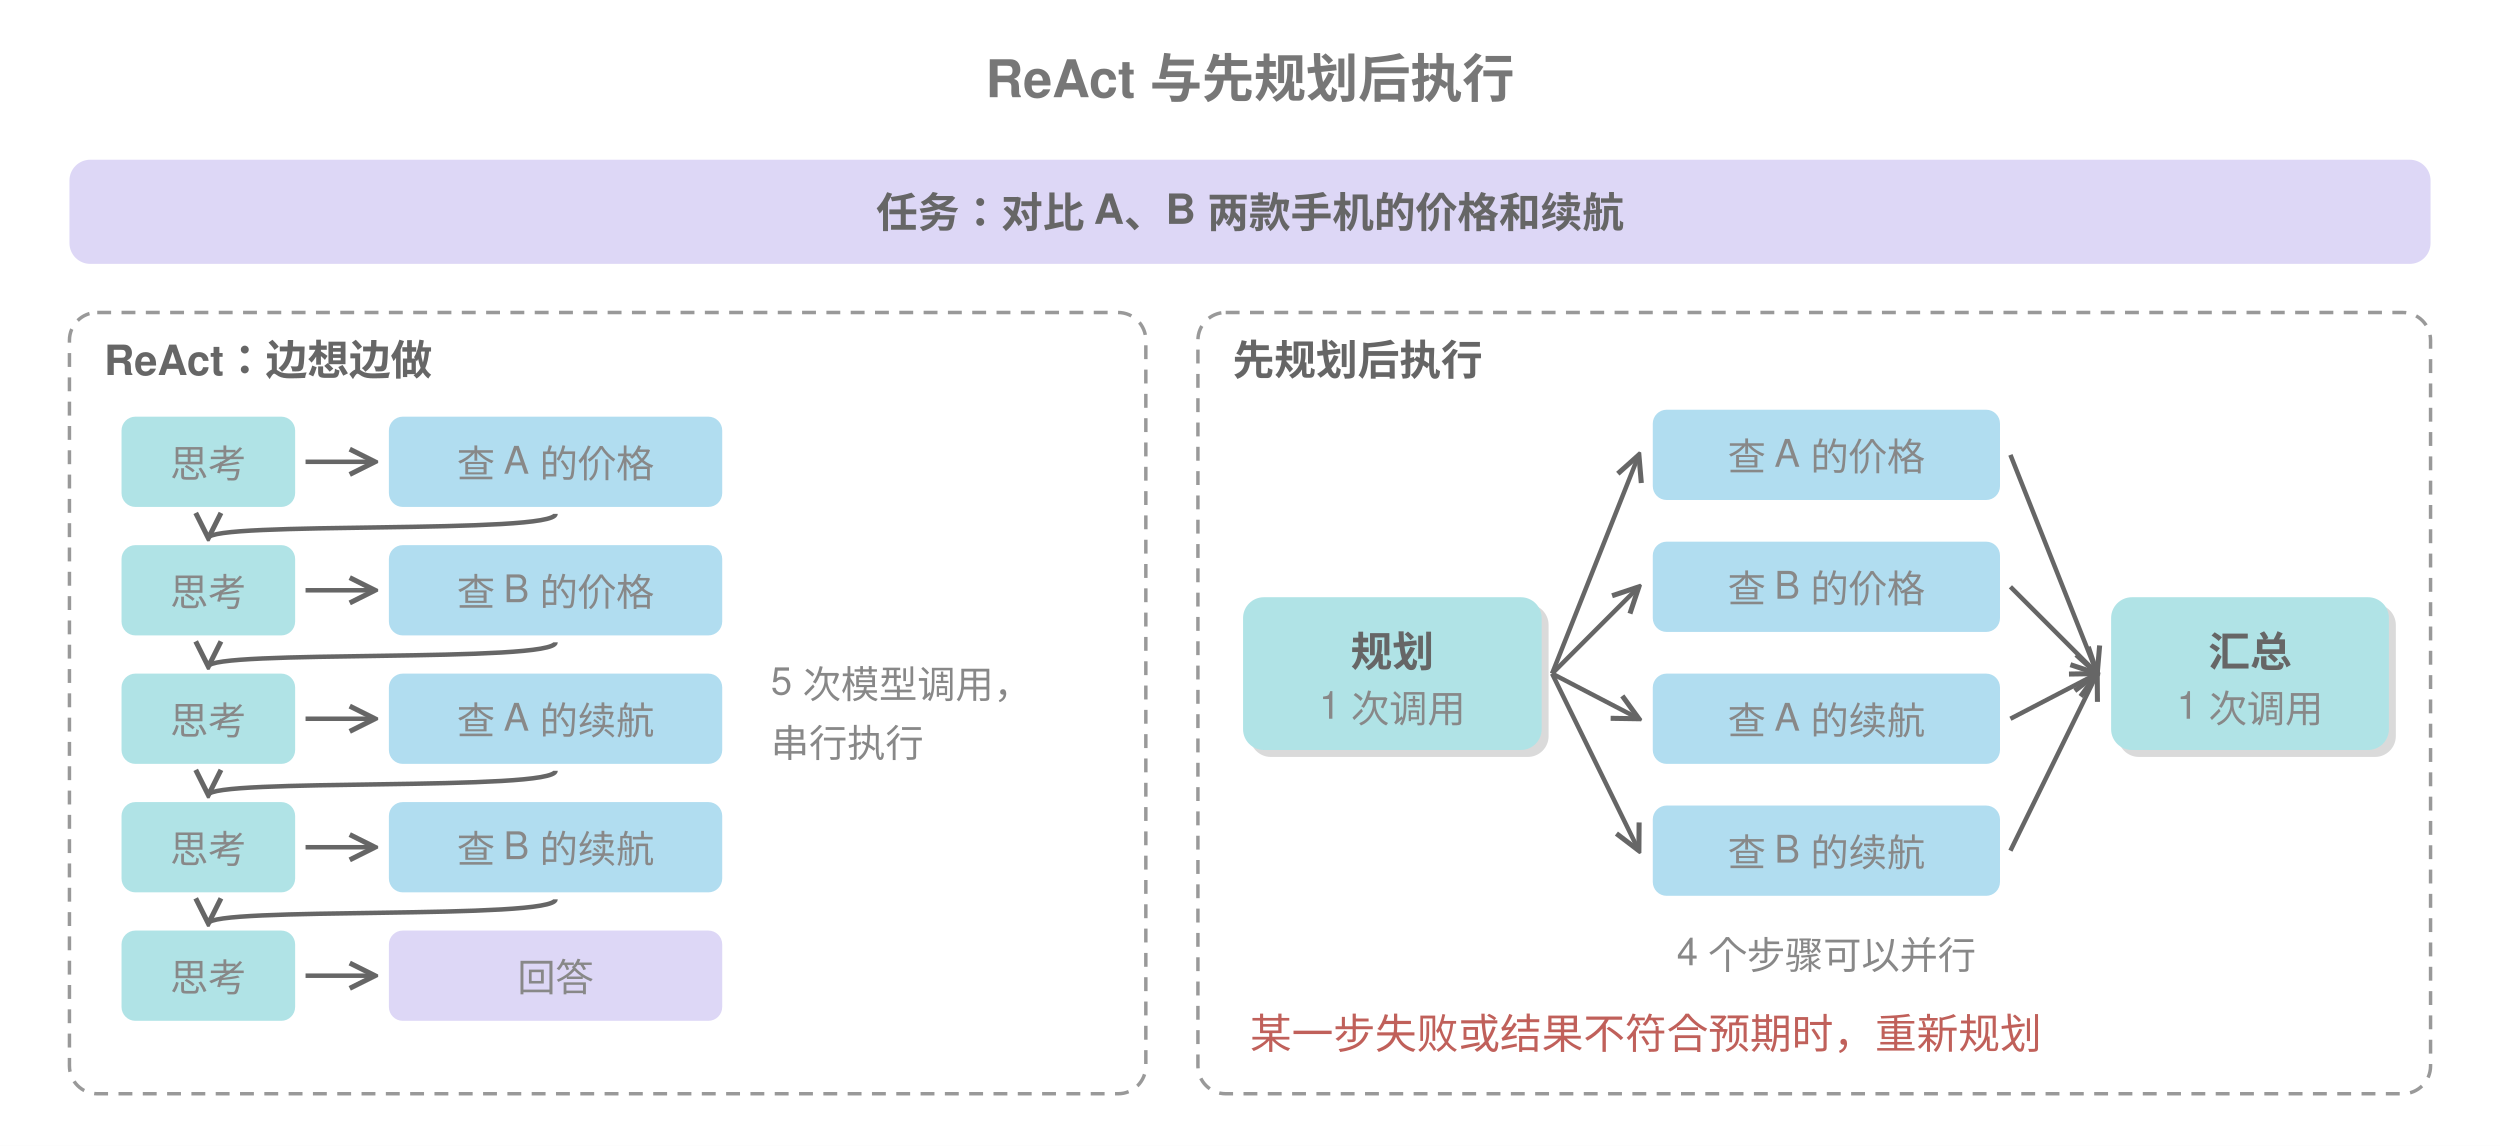
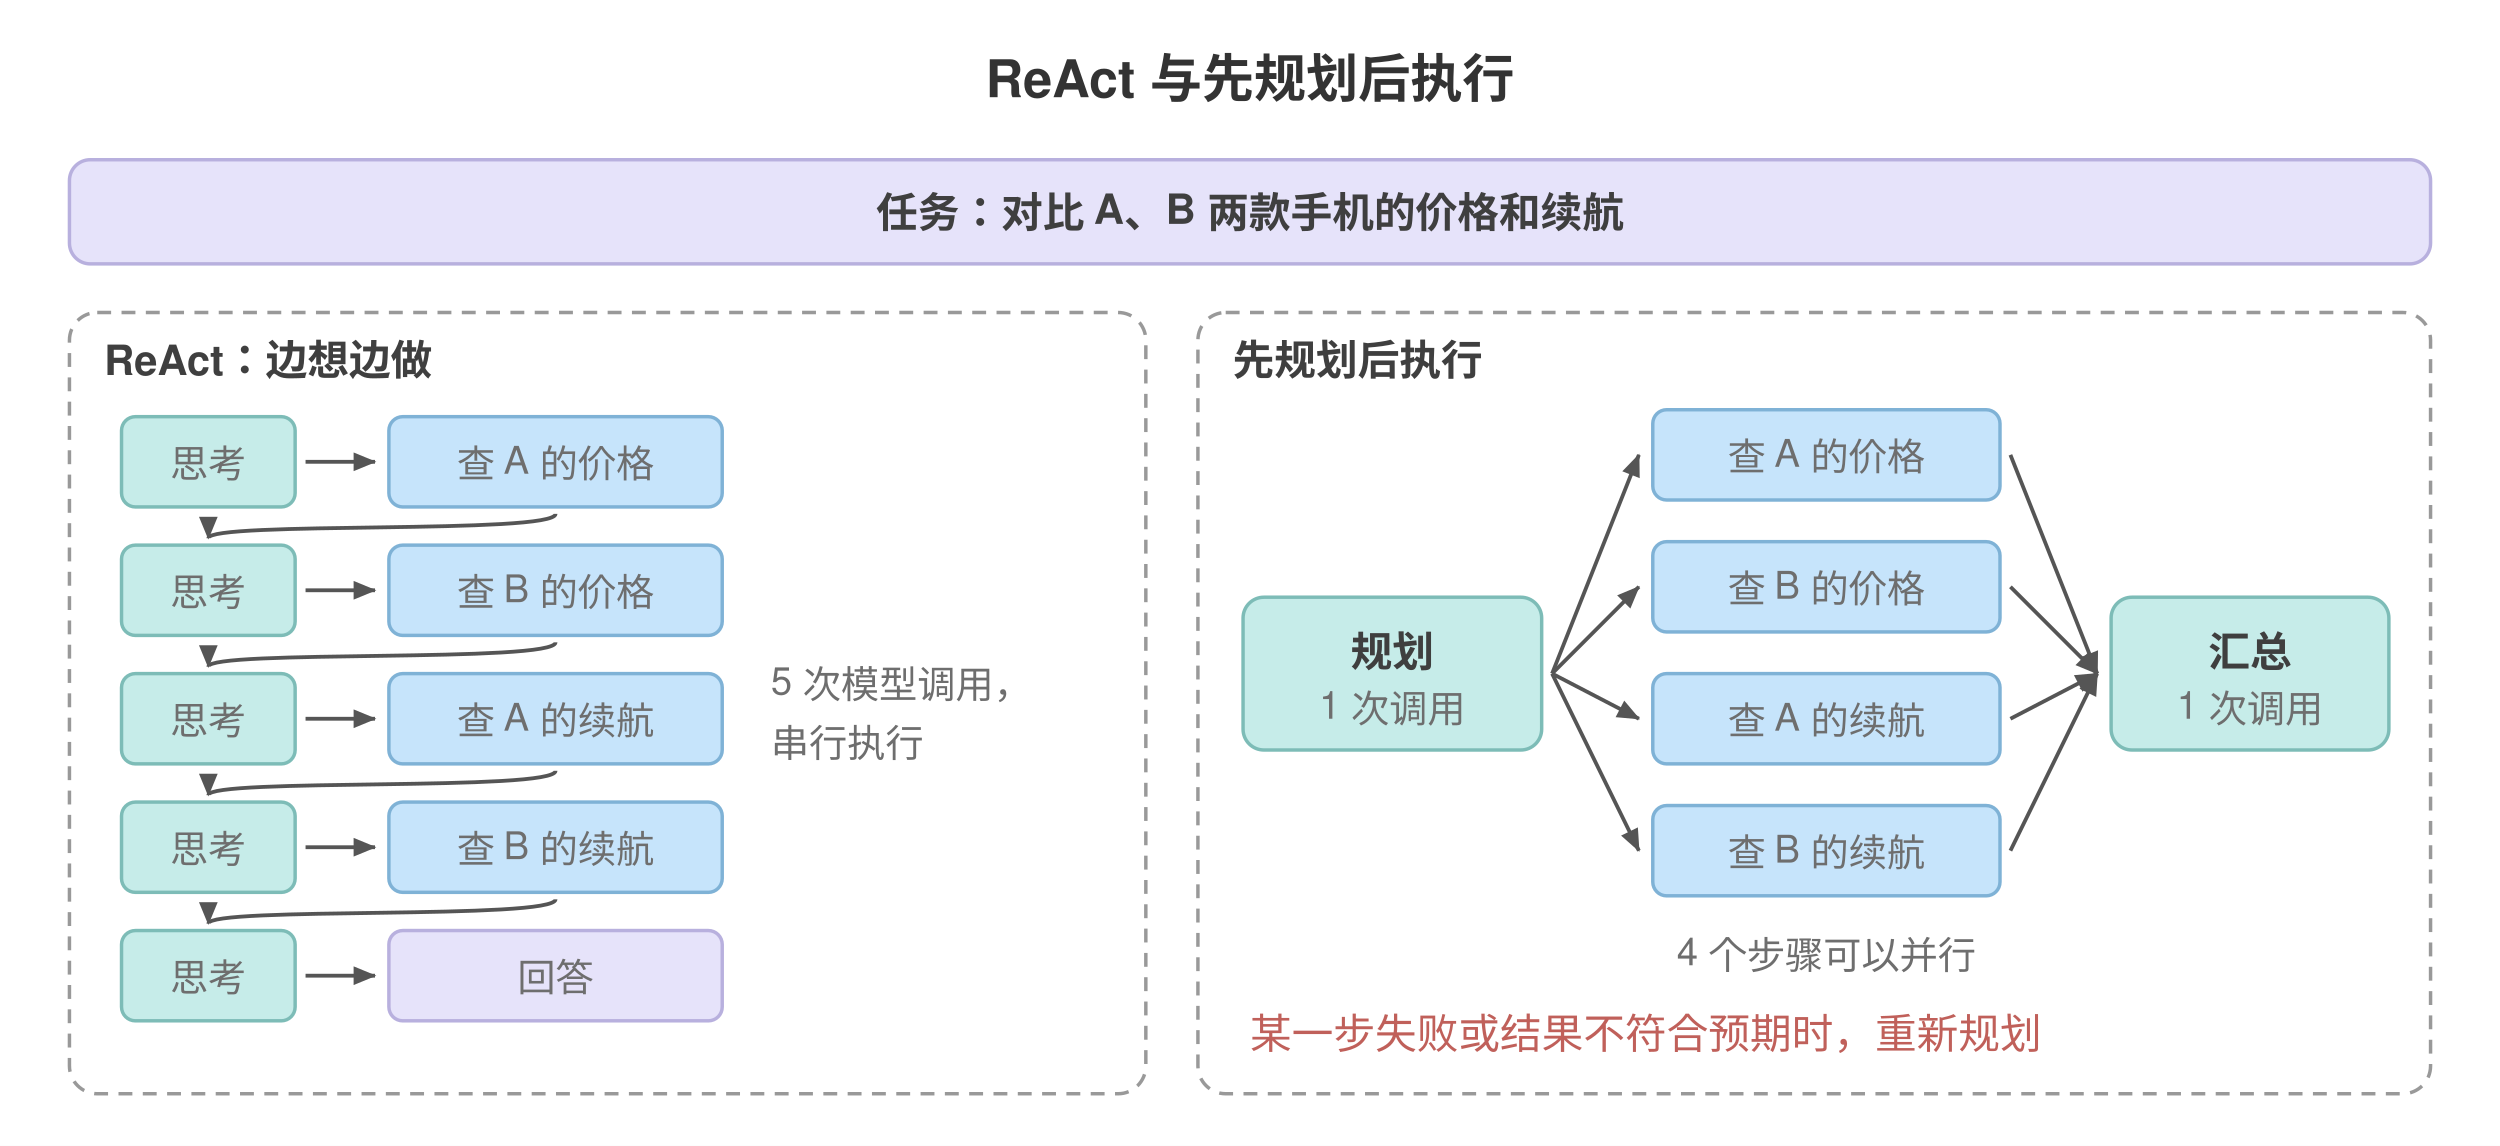
<svg xmlns="http://www.w3.org/2000/svg" width="720" height="330" viewBox="0 0 720 330">
  <style>
-     text { font-family: "PingFang SC", "Microsoft YaHei", Helvetica, Arial, sans-serif; fill: #666; font-size: 12px; }
-     .title { font-weight: bold; font-size: 15px; fill: #777; text-anchor: middle; }
+     text { font-family: "PingFang SC", "Microsoft YaHei", Helvetica, Arial, sans-serif; fill: #3F3F3F; font-size: 12px; }
+     .title { font-weight: bold; font-size: 15px; fill: #333; text-anchor: middle; }
    .b { font-weight: bold; }
    .c { text-anchor: middle; }
    .e { text-anchor: end; }
    .note { fill: #C0605A; }
    .ok { fill: #6A9F68; }
-     .sub { font-size: 11px; fill: #888; }
+     .sub { font-size: 11px; fill: #6E6E6E; }
    .mono { font-family: Menlo, Consolas, monospace; }
-     .arrow { stroke: #666; stroke-width: 1.3; fill: none; marker-end: url(#a); }
+     .arrow { stroke: #555; stroke-width: 1.1; fill: none; marker-end: url(#a); }
    .red { stroke: #C0605A; marker-end: url(#r); }
    .green { stroke: #6A9F68; marker-end: url(#g); }
    .dash { stroke-dasharray: 5 4; }
-     .line { stroke: #666; stroke-width: 1.3; fill: none; }
+     .line { stroke: #555; stroke-width: 1.1; fill: none; }
    .frame { fill: none; stroke: #999; stroke-width: 1; stroke-dasharray: 4 3; }
    .shadow { fill: #DADADA; }
  </style>
  <defs>
    <marker id="a" viewBox="0 0 10 10" refX="9" refY="5" markerWidth="7" markerHeight="7" orient="auto-start-reverse">
-       <path d="M1,1 L9,5 L1,9" fill="none" stroke="#666" stroke-width="1.6" />
+       <path d="M1,1.5 L9.5,5 L1,8.5 z" fill="#555" />
    </marker>
    <marker id="r" viewBox="0 0 10 10" refX="9" refY="5" markerWidth="7" markerHeight="7" orient="auto-start-reverse">
-       <path d="M1,1 L9,5 L1,9" fill="none" stroke="#C0605A" stroke-width="1.6" />
+       <path d="M1,1.5 L9.5,5 L1,8.5 z" fill="#C0605A" />
    </marker>
    <marker id="g" viewBox="0 0 10 10" refX="9" refY="5" markerWidth="7" markerHeight="7" orient="auto-start-reverse">
-       <path d="M1,1 L9,5 L1,9" fill="none" stroke="#6A9F68" stroke-width="1.6" />
+       <path d="M1,1.5 L9.5,5 L1,8.5 z" fill="#6A9F68" />
    </marker>
  </defs>
  <rect width="100%" height="100%" fill="#FFFFFF" />
  <text x="360" y="28" class="title">ReAct 与先规划后执行</text>
-   <rect x="20" y="46" width="680" height="30" rx="6" fill="#DDD7F6" />
+   <rect x="20" y="46" width="680" height="30" rx="6" fill="#E6E3FA" stroke="#B8B0DE" />
  <text x="360" y="65.5" class="b c">任务：对比 A、B 两款手机的价格和续航</text>
  <rect x="20" y="90" width="310" height="225" rx="8" class="frame" />
  <text x="30" y="108" class="b">ReAct：边想边做</text>
-   <rect x="35" y="120" width="50" height="26" rx="4" fill="#B0E3E6" />
+   <rect x="35" y="120" width="50" height="26" rx="4" fill="#C6ECE9" stroke="#7DBCB7" />
  <text x="60" y="137.5" class="c sub">思考</text>
  <line x1="88" y1="133" x2="108" y2="133" class="arrow " />
-   <rect x="112" y="120" width="96" height="26" rx="4" fill="#B1DDF0" />
+   <rect x="112" y="120" width="96" height="26" rx="4" fill="#C6E4FB" stroke="#7FB2D6" />
  <text x="160" y="137.5" class="c sub">查 A 的价格</text>
  <path d="M160,148 C160,154 60,150 60,155" class="arrow" />
-   <rect x="35" y="157" width="50" height="26" rx="4" fill="#B0E3E6" />
+   <rect x="35" y="157" width="50" height="26" rx="4" fill="#C6ECE9" stroke="#7DBCB7" />
  <text x="60" y="174.5" class="c sub">思考</text>
  <line x1="88" y1="170" x2="108" y2="170" class="arrow " />
-   <rect x="112" y="157" width="96" height="26" rx="4" fill="#B1DDF0" />
+   <rect x="112" y="157" width="96" height="26" rx="4" fill="#C6E4FB" stroke="#7FB2D6" />
  <text x="160" y="174.5" class="c sub">查 B 的价格</text>
  <path d="M160,185 C160,191 60,187 60,192" class="arrow" />
-   <rect x="35" y="194" width="50" height="26" rx="4" fill="#B0E3E6" />
+   <rect x="35" y="194" width="50" height="26" rx="4" fill="#C6ECE9" stroke="#7DBCB7" />
  <text x="60" y="211.5" class="c sub">思考</text>
  <line x1="88" y1="207" x2="108" y2="207" class="arrow " />
-   <rect x="112" y="194" width="96" height="26" rx="4" fill="#B1DDF0" />
+   <rect x="112" y="194" width="96" height="26" rx="4" fill="#C6E4FB" stroke="#7FB2D6" />
  <text x="160" y="211.5" class="c sub">查 A 的续航</text>
  <path d="M160,222 C160,228 60,224 60,229" class="arrow" />
-   <rect x="35" y="231" width="50" height="26" rx="4" fill="#B0E3E6" />
+   <rect x="35" y="231" width="50" height="26" rx="4" fill="#C6ECE9" stroke="#7DBCB7" />
  <text x="60" y="248.5" class="c sub">思考</text>
  <line x1="88" y1="244" x2="108" y2="244" class="arrow " />
-   <rect x="112" y="231" width="96" height="26" rx="4" fill="#B1DDF0" />
+   <rect x="112" y="231" width="96" height="26" rx="4" fill="#C6E4FB" stroke="#7FB2D6" />
  <text x="160" y="248.5" class="c sub">查 B 的续航</text>
  <path d="M160,259 C160,265 60,261 60,266" class="arrow" />
-   <rect x="35" y="268" width="50" height="26" rx="4" fill="#B0E3E6" />
+   <rect x="35" y="268" width="50" height="26" rx="4" fill="#C6ECE9" stroke="#7DBCB7" />
  <text x="60" y="285.5" class="c sub">思考</text>
  <line x1="88" y1="281" x2="108" y2="281" class="arrow " />
-   <rect x="112" y="268" width="96" height="26" rx="4" fill="#DDD7F6" />
+   <rect x="112" y="268" width="96" height="26" rx="4" fill="#E6E3FA" stroke="#B8B0DE" />
  <text x="160" y="285.5" class="c sub">回答</text>
  <text x="222" y="200" class="sub">5 次模型调用，</text>
  <text x="222" y="218" class="sub">串行执行</text>
  <rect x="345" y="90" width="355" height="225" rx="8" class="frame" />
  <text x="355" y="108" class="b">先规划后执行</text>
-   <rect x="360" y="174" width="86" height="44" rx="6" class="shadow" />
-   <rect x="358" y="172" width="86" height="44" rx="6" fill="#B0E3E6" />
+   <rect x="358" y="172" width="86" height="44" rx="6" fill="#C6ECE9" stroke="#7DBCB7" />
  <text x="401" y="192" class="b c">规划</text>
  <text x="401" y="207" class="sub c">1 次调用</text>
-   <rect x="476" y="118" width="100" height="26" rx="4" fill="#B1DDF0" />
+   <rect x="476" y="118" width="100" height="26" rx="4" fill="#C6E4FB" stroke="#7FB2D6" />
  <text x="526" y="135.5" class="c sub">查 A 的价格</text>
  <line x1="447" y1="194" x2="472" y2="131" class="arrow " />
  <line x1="579" y1="131" x2="604" y2="194" class="arrow " />
-   <rect x="476" y="156" width="100" height="26" rx="4" fill="#B1DDF0" />
+   <rect x="476" y="156" width="100" height="26" rx="4" fill="#C6E4FB" stroke="#7FB2D6" />
  <text x="526" y="173.5" class="c sub">查 B 的价格</text>
  <line x1="447" y1="194" x2="472" y2="169" class="arrow " />
  <line x1="579" y1="169" x2="604" y2="194" class="arrow " />
-   <rect x="476" y="194" width="100" height="26" rx="4" fill="#B1DDF0" />
+   <rect x="476" y="194" width="100" height="26" rx="4" fill="#C6E4FB" stroke="#7FB2D6" />
  <text x="526" y="211.5" class="c sub">查 A 的续航</text>
  <line x1="447" y1="194" x2="472" y2="207" class="arrow " />
  <line x1="579" y1="207" x2="604" y2="194" class="arrow " />
-   <rect x="476" y="232" width="100" height="26" rx="4" fill="#B1DDF0" />
+   <rect x="476" y="232" width="100" height="26" rx="4" fill="#C6E4FB" stroke="#7FB2D6" />
  <text x="526" y="249.5" class="c sub">查 B 的续航</text>
  <line x1="447" y1="194" x2="472" y2="245" class="arrow " />
  <line x1="579" y1="245" x2="604" y2="194" class="arrow " />
-   <rect x="610" y="174" width="80" height="44" rx="6" class="shadow" />
-   <rect x="608" y="172" width="80" height="44" rx="6" fill="#B0E3E6" />
+   <rect x="608" y="172" width="80" height="44" rx="6" fill="#C6ECE9" stroke="#7DBCB7" />
  <text x="648" y="192" class="b c">汇总</text>
  <text x="648" y="207" class="sub c">1 次调用</text>
  <text x="526" y="278" class="c sub">4 个步骤可以并行</text>
  <text x="360" y="302" class="note">某一步失败或结果不符合预期时，重新规划</text>
</svg>
